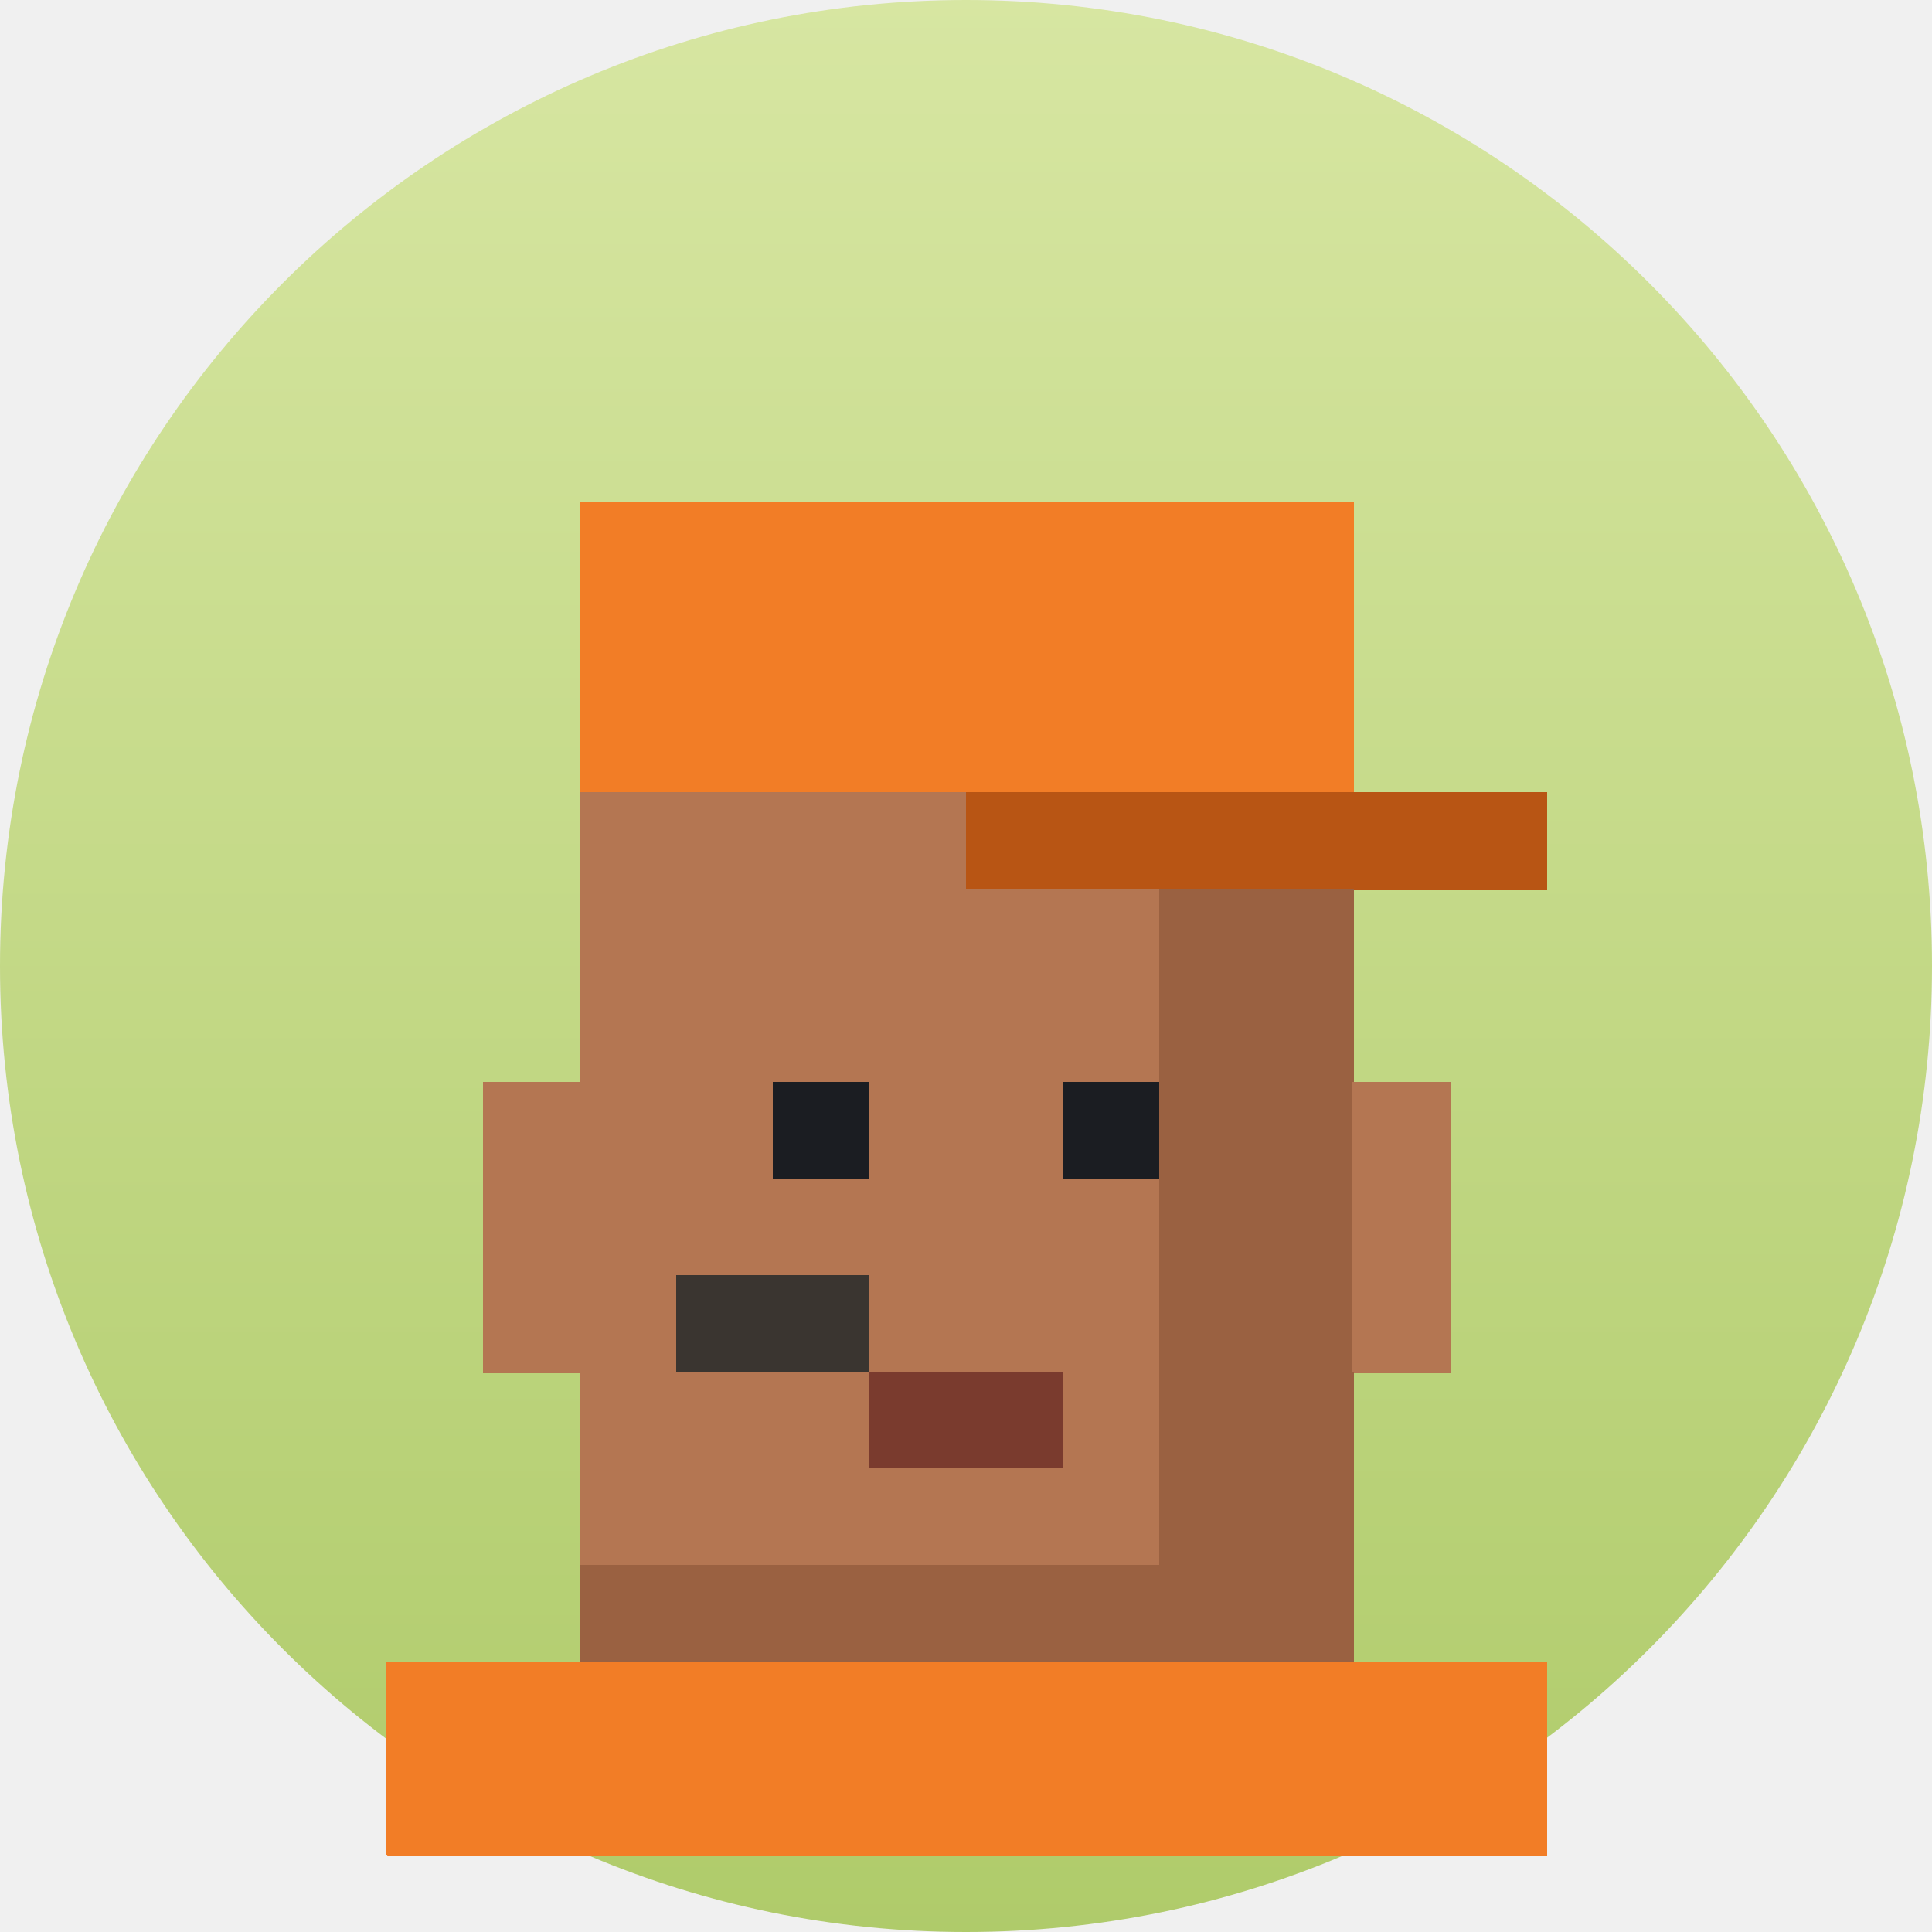
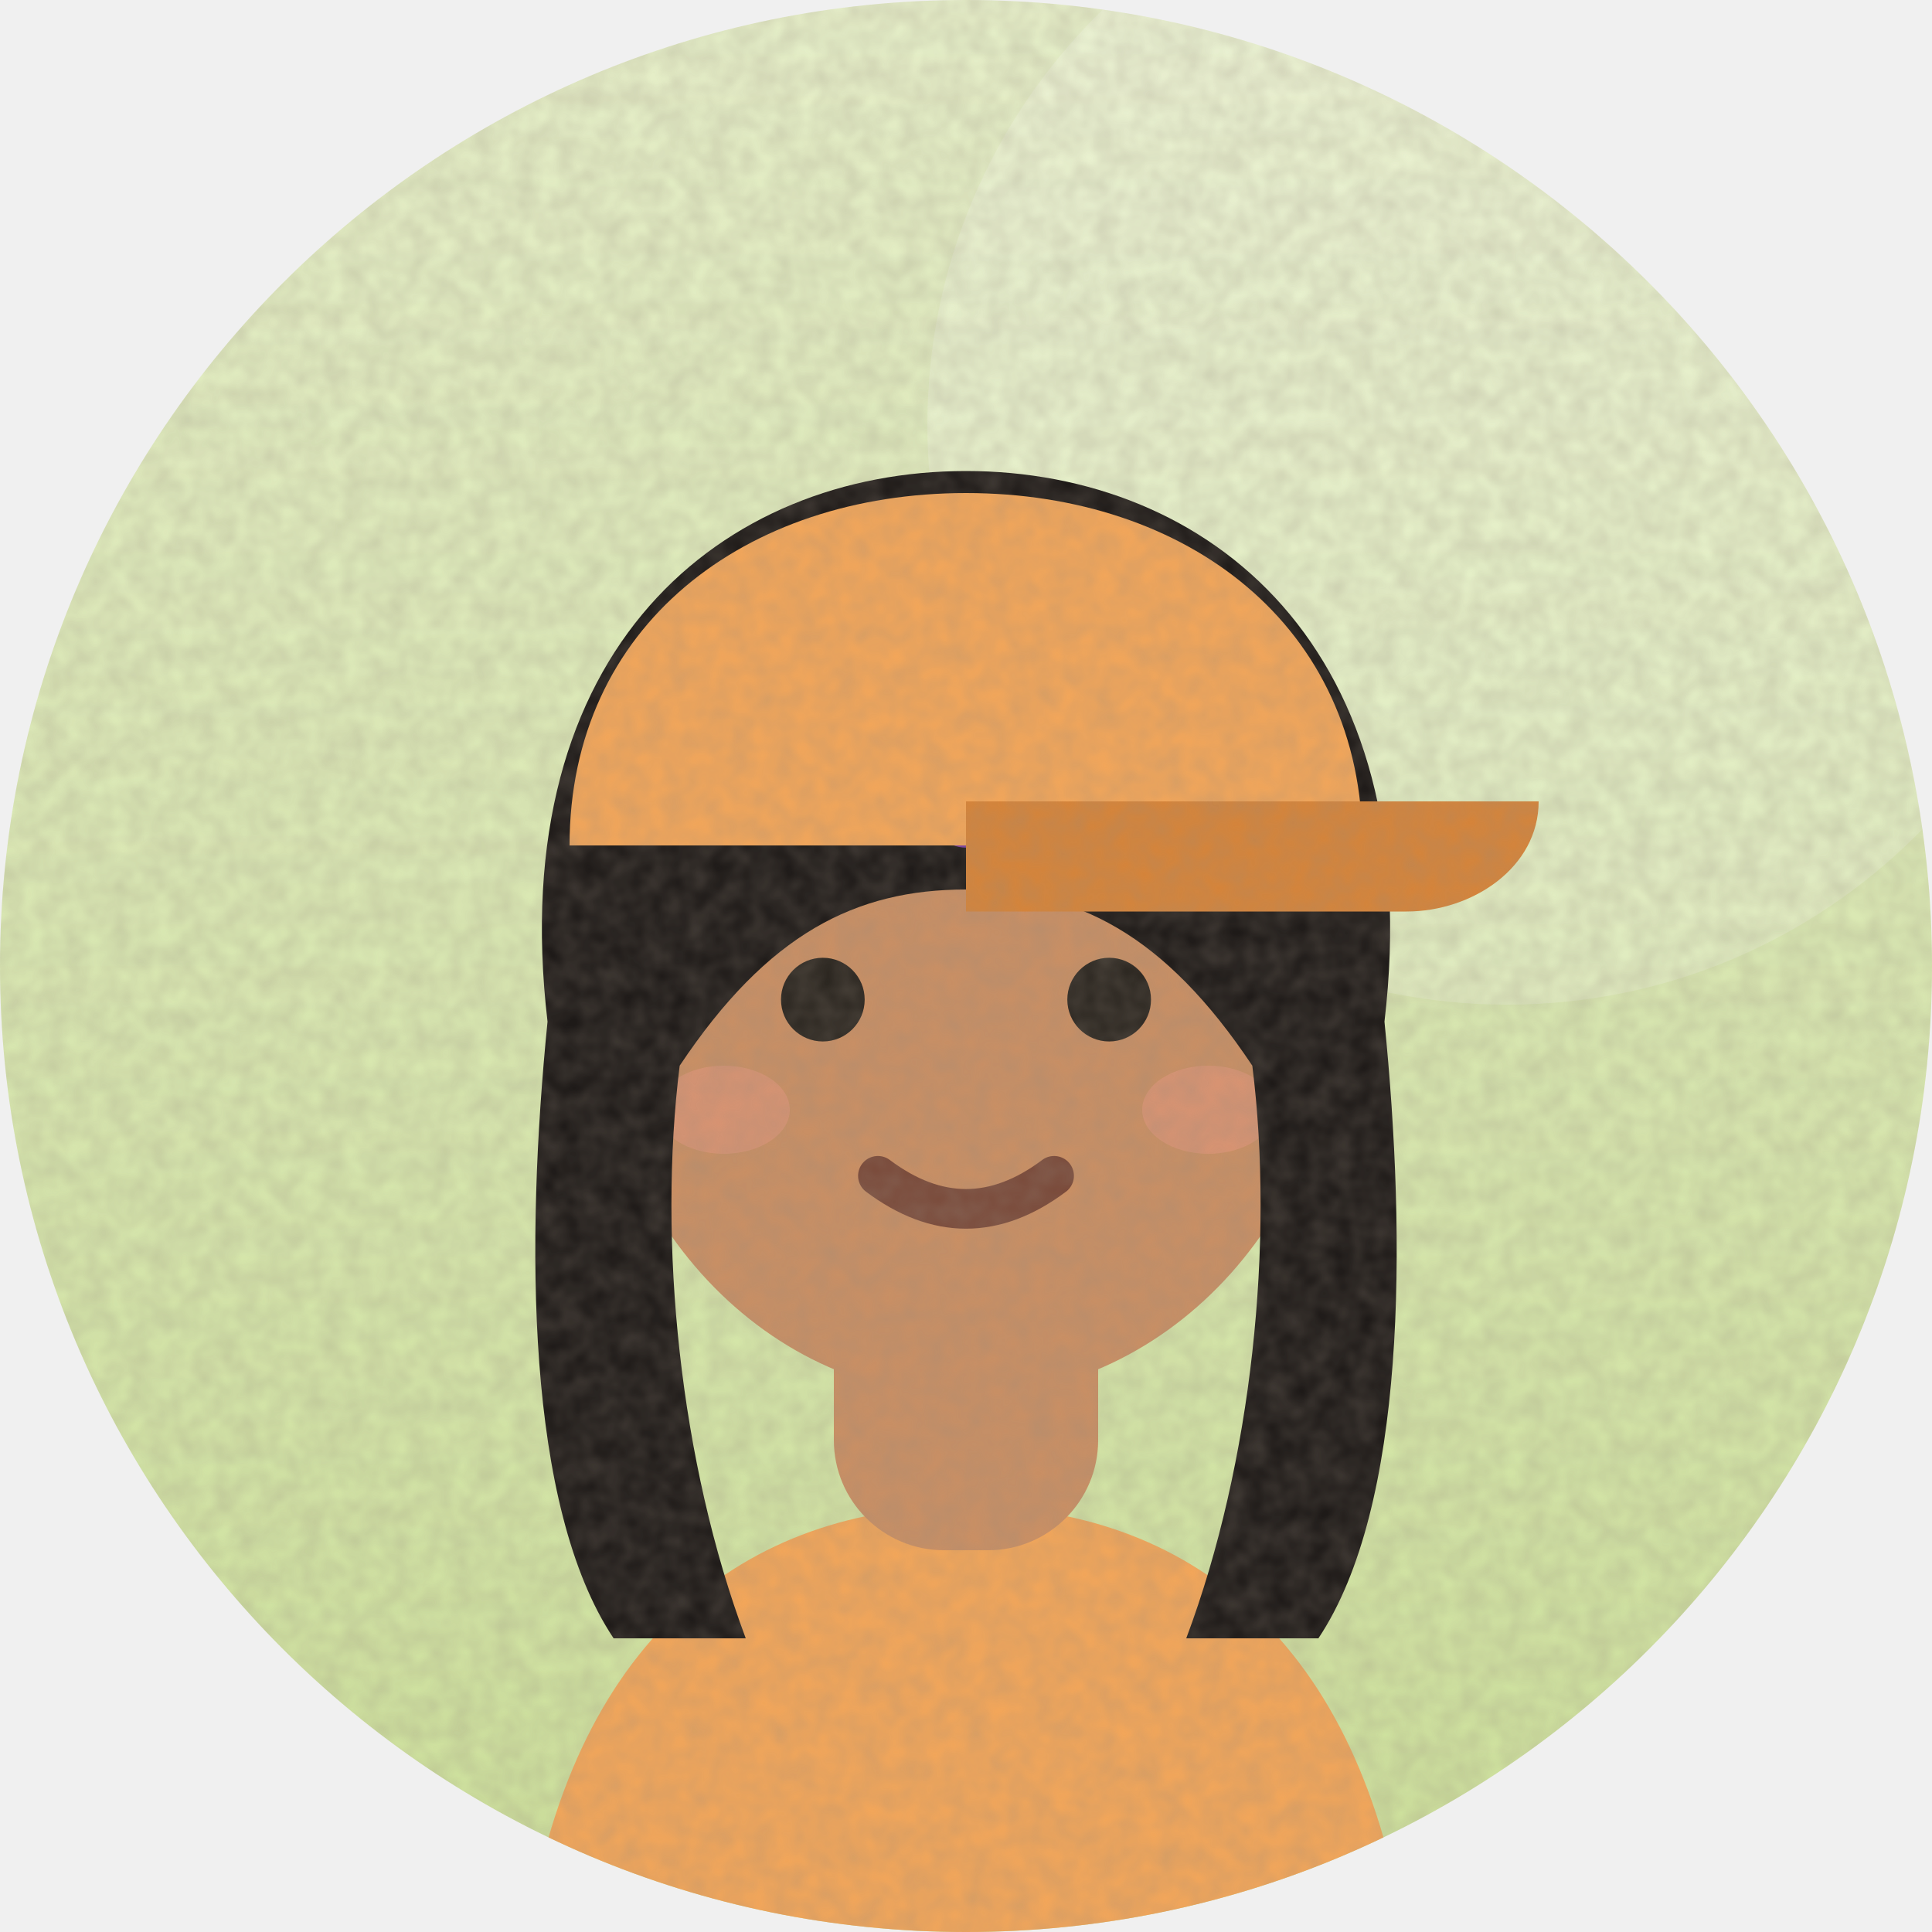
- <svg xmlns="http://www.w3.org/2000/svg" viewBox="0 0 20 20" shape-rendering="crispEdges">
+ <svg xmlns="http://www.w3.org/2000/svg" viewBox="0 0 100 100">
  <defs>
-     <linearGradient id="bg" x1="0" y1="0" x2="0" y2="1">
-       <stop offset="0" stop-color="#D7E6A2" />
-       <stop offset="1" stop-color="#AFCB6A" />
+     <linearGradient id="b7" x1="0" y1="0" x2="0" y2="1">
+       <stop offset="0" stop-color="#E6EFC9" />
+       <stop offset="1" stop-color="#CCE09A" />
    </linearGradient>
+     <clipPath id="c7">
+       <circle cx="50" cy="50" r="50" />
+     </clipPath>
+     <filter id="g8" x="0" y="0" width="100%" height="100%">
+       <feTurbulence type="fractalNoise" baseFrequency=".9" numOctaves="2" seed="8" />
+       <feColorMatrix values="0 0 0 0 .3  0 0 0 0 .25  0 0 0 0 .2  0 0 0 .35 -.05" />
+       <feComposite in2="SourceGraphic" operator="in" />
+     </filter>
  </defs>
-   <circle cx="10" cy="10" r="10" fill="url(#bg)" shape-rendering="geometricPrecision" />
-   <defs>
-     <clipPath id="c">
-       <circle cx="10" cy="10" r="10" />
-     </clipPath>
-   </defs>
-   <g clip-path="url(#c)" transform="translate(2 3.2)">
-     <rect x="4" y="2" width="1.02" height="1.02" fill="#F27D26" />
-     <rect x="5" y="2" width="1.02" height="1.02" fill="#F27D26" />
-     <rect x="6" y="2" width="1.02" height="1.02" fill="#F27D26" />
-     <rect x="7" y="2" width="1.02" height="1.02" fill="#F27D26" />
-     <rect x="8" y="2" width="1.02" height="1.02" fill="#F27D26" />
-     <rect x="9" y="2" width="1.02" height="1.02" fill="#F27D26" />
-     <rect x="10" y="2" width="1.02" height="1.02" fill="#F27D26" />
-     <rect x="11" y="2" width="1.02" height="1.02" fill="#F27D26" />
-     <rect x="4" y="3" width="1.02" height="1.02" fill="#F27D26" />
-     <rect x="5" y="3" width="1.02" height="1.02" fill="#F27D26" />
-     <rect x="6" y="3" width="1.02" height="1.02" fill="#F27D26" />
-     <rect x="7" y="3" width="1.02" height="1.02" fill="#F27D26" />
-     <rect x="8" y="3" width="1.02" height="1.02" fill="#F27D26" />
-     <rect x="9" y="3" width="1.02" height="1.02" fill="#F27D26" />
-     <rect x="10" y="3" width="1.02" height="1.02" fill="#F27D26" />
-     <rect x="11" y="3" width="1.02" height="1.02" fill="#F27D26" />
-     <rect x="4" y="4" width="1.02" height="1.02" fill="#F27D26" />
-     <rect x="5" y="4" width="1.02" height="1.02" fill="#F27D26" />
-     <rect x="6" y="4" width="1.02" height="1.02" fill="#F27D26" />
-     <rect x="7" y="4" width="1.02" height="1.02" fill="#F27D26" />
-     <rect x="8" y="4" width="1.02" height="1.02" fill="#F27D26" />
-     <rect x="9" y="4" width="1.02" height="1.02" fill="#F27D26" />
-     <rect x="10" y="4" width="1.02" height="1.02" fill="#F27D26" />
-     <rect x="11" y="4" width="1.02" height="1.02" fill="#F27D26" />
-     <rect x="4" y="5" width="1.02" height="1.02" fill="#B47652" />
-     <rect x="5" y="5" width="1.02" height="1.02" fill="#B47652" />
-     <rect x="6" y="5" width="1.02" height="1.02" fill="#B47652" />
-     <rect x="7" y="5" width="1.02" height="1.02" fill="#B47652" />
-     <rect x="8" y="5" width="1.02" height="1.02" fill="#B85514" />
-     <rect x="9" y="5" width="1.02" height="1.02" fill="#B85514" />
-     <rect x="10" y="5" width="1.02" height="1.02" fill="#B85514" />
-     <rect x="11" y="5" width="1.02" height="1.02" fill="#B85514" />
-     <rect x="12" y="5" width="1.02" height="1.02" fill="#B85514" />
-     <rect x="13" y="5" width="1.02" height="1.02" fill="#B85514" />
-     <rect x="4" y="6" width="1.02" height="1.02" fill="#B47652" />
-     <rect x="5" y="6" width="1.02" height="1.02" fill="#B47652" />
-     <rect x="6" y="6" width="1.02" height="1.02" fill="#B47652" />
-     <rect x="7" y="6" width="1.02" height="1.02" fill="#B47652" />
-     <rect x="8" y="6" width="1.02" height="1.02" fill="#B47652" />
-     <rect x="9" y="6" width="1.02" height="1.02" fill="#B47652" />
-     <rect x="10" y="6" width="1.02" height="1.02" fill="#9A6141" />
-     <rect x="11" y="6" width="1.02" height="1.02" fill="#9A6141" />
-     <rect x="4" y="7" width="1.02" height="1.02" fill="#B47652" />
-     <rect x="5" y="7" width="1.02" height="1.02" fill="#B47652" />
-     <rect x="6" y="7" width="1.02" height="1.02" fill="#B47652" />
-     <rect x="7" y="7" width="1.02" height="1.02" fill="#B47652" />
-     <rect x="8" y="7" width="1.02" height="1.02" fill="#B47652" />
-     <rect x="9" y="7" width="1.02" height="1.02" fill="#B47652" />
-     <rect x="10" y="7" width="1.02" height="1.02" fill="#9A6141" />
-     <rect x="11" y="7" width="1.02" height="1.02" fill="#9A6141" />
-     <rect x="3" y="8" width="1.02" height="1.02" fill="#B47652" />
-     <rect x="4" y="8" width="1.02" height="1.02" fill="#B47652" />
-     <rect x="5" y="8" width="1.02" height="1.02" fill="#B47652" />
-     <rect x="6" y="8" width="1.02" height="1.02" fill="#1B1D22" />
-     <rect x="7" y="8" width="1.02" height="1.02" fill="#B47652" />
-     <rect x="8" y="8" width="1.02" height="1.02" fill="#B47652" />
-     <rect x="9" y="8" width="1.02" height="1.02" fill="#1B1D22" />
-     <rect x="10" y="8" width="1.02" height="1.02" fill="#9A6141" />
-     <rect x="11" y="8" width="1.02" height="1.02" fill="#9A6141" />
-     <rect x="12" y="8" width="1.02" height="1.02" fill="#B47652" />
-     <rect x="3" y="9" width="1.02" height="1.02" fill="#B47652" />
-     <rect x="4" y="9" width="1.02" height="1.02" fill="#B47652" />
-     <rect x="5" y="9" width="1.02" height="1.02" fill="#B47652" />
-     <rect x="6" y="9" width="1.02" height="1.02" fill="#B47652" />
-     <rect x="7" y="9" width="1.02" height="1.02" fill="#B47652" />
-     <rect x="8" y="9" width="1.02" height="1.02" fill="#B47652" />
-     <rect x="9" y="9" width="1.02" height="1.02" fill="#B47652" />
-     <rect x="10" y="9" width="1.02" height="1.02" fill="#9A6141" />
-     <rect x="11" y="9" width="1.02" height="1.02" fill="#9A6141" />
-     <rect x="12" y="9" width="1.02" height="1.02" fill="#B47652" />
-     <rect x="3" y="10" width="1.02" height="1.02" fill="#B47652" />
-     <rect x="4" y="10" width="1.02" height="1.02" fill="#B47652" />
-     <rect x="5" y="10" width="1.02" height="1.02" fill="#3A3530" />
-     <rect x="6" y="10" width="1.02" height="1.02" fill="#3A3530" />
-     <rect x="7" y="10" width="1.02" height="1.02" fill="#B47652" />
-     <rect x="8" y="10" width="1.02" height="1.02" fill="#B47652" />
-     <rect x="9" y="10" width="1.02" height="1.02" fill="#B47652" />
-     <rect x="10" y="10" width="1.02" height="1.02" fill="#9A6141" />
-     <rect x="11" y="10" width="1.02" height="1.02" fill="#9A6141" />
-     <rect x="12" y="10" width="1.02" height="1.02" fill="#B47652" />
-     <rect x="4" y="11" width="1.02" height="1.02" fill="#B47652" />
-     <rect x="5" y="11" width="1.02" height="1.02" fill="#B47652" />
-     <rect x="6" y="11" width="1.02" height="1.02" fill="#B47652" />
-     <rect x="7" y="11" width="1.02" height="1.02" fill="#7A3B2E" />
-     <rect x="8" y="11" width="1.02" height="1.02" fill="#7A3B2E" />
-     <rect x="9" y="11" width="1.02" height="1.02" fill="#B47652" />
-     <rect x="10" y="11" width="1.02" height="1.02" fill="#9A6141" />
-     <rect x="11" y="11" width="1.02" height="1.02" fill="#9A6141" />
-     <rect x="4" y="12" width="1.02" height="1.02" fill="#B47652" />
-     <rect x="5" y="12" width="1.02" height="1.02" fill="#B47652" />
-     <rect x="6" y="12" width="1.02" height="1.02" fill="#B47652" />
-     <rect x="7" y="12" width="1.02" height="1.02" fill="#B47652" />
-     <rect x="8" y="12" width="1.02" height="1.02" fill="#B47652" />
-     <rect x="9" y="12" width="1.02" height="1.02" fill="#B47652" />
-     <rect x="10" y="12" width="1.02" height="1.02" fill="#9A6141" />
-     <rect x="11" y="12" width="1.02" height="1.02" fill="#9A6141" />
-     <rect x="4" y="13" width="1.02" height="1.02" fill="#9A6141" />
-     <rect x="5" y="13" width="1.02" height="1.02" fill="#9A6141" />
-     <rect x="6" y="13" width="1.02" height="1.02" fill="#9A6141" />
-     <rect x="7" y="13" width="1.02" height="1.02" fill="#9A6141" />
-     <rect x="8" y="13" width="1.02" height="1.02" fill="#9A6141" />
-     <rect x="9" y="13" width="1.02" height="1.02" fill="#9A6141" />
-     <rect x="10" y="13" width="1.02" height="1.02" fill="#9A6141" />
-     <rect x="11" y="13" width="1.02" height="1.02" fill="#9A6141" />
-     <rect x="2" y="14" width="1.02" height="1.02" fill="#F27D26" />
-     <rect x="3" y="14" width="1.02" height="1.02" fill="#F27D26" />
-     <rect x="4" y="14" width="1.02" height="1.02" fill="#F27D26" />
-     <rect x="5" y="14" width="1.02" height="1.02" fill="#F27D26" />
-     <rect x="6" y="14" width="1.02" height="1.02" fill="#F27D26" />
-     <rect x="7" y="14" width="1.02" height="1.02" fill="#F27D26" />
-     <rect x="8" y="14" width="1.02" height="1.02" fill="#F27D26" />
-     <rect x="9" y="14" width="1.02" height="1.02" fill="#F27D26" />
-     <rect x="10" y="14" width="1.02" height="1.02" fill="#F27D26" />
-     <rect x="11" y="14" width="1.02" height="1.02" fill="#F27D26" />
-     <rect x="12" y="14" width="1.02" height="1.02" fill="#F27D26" />
-     <rect x="13" y="14" width="1.02" height="1.02" fill="#F27D26" />
-     <rect x="2" y="15" width="1.02" height="1.02" fill="#F27D26" />
-     <rect x="3" y="15" width="1.02" height="1.02" fill="#F27D26" />
-     <rect x="4" y="15" width="1.02" height="1.02" fill="#F27D26" />
-     <rect x="5" y="15" width="1.02" height="1.02" fill="#F27D26" />
-     <rect x="6" y="15" width="1.02" height="1.02" fill="#F27D26" />
-     <rect x="7" y="15" width="1.02" height="1.02" fill="#F27D26" />
-     <rect x="8" y="15" width="1.02" height="1.02" fill="#F27D26" />
-     <rect x="9" y="15" width="1.02" height="1.02" fill="#F27D26" />
-     <rect x="10" y="15" width="1.02" height="1.02" fill="#F27D26" />
-     <rect x="11" y="15" width="1.02" height="1.02" fill="#F27D26" />
-     <rect x="12" y="15" width="1.02" height="1.02" fill="#F27D26" />
-     <rect x="13" y="15" width="1.02" height="1.02" fill="#F27D26" />
+   <g clip-path="url(#c7)">
+     <rect width="100" height="100" fill="url(#b7)" />
+     <circle cx="78" cy="22" r="30" fill="#fff" opacity=".18" />
+     <g transform="translate(50 62) scale(1.14) translate(-50 -58)">
+       <path d="M30 92c2-14 10-20 20-20s18 6 20 20" fill="#F2A65A" />
+       <rect x="44" y="60" width="12" height="14" rx="5" fill="#C98F64" />
+       <ellipse cx="50" cy="48" rx="17" ry="19" fill="#C98F64" />
+       <circle cx="43.5" cy="49" r="1.9" fill="#2B2620" />
+       <circle cx="56.5" cy="49" r="1.9" fill="#2B2620" />
+       <path d="M46 57q4 3 8 0" stroke="#7A4A3A" stroke-width="1.8" fill="none" stroke-linecap="round" />
+       <ellipse cx="39" cy="54" rx="3" ry="2" fill="#F29C8C" opacity=".35" />
+       <ellipse cx="61" cy="54" rx="3" ry="2" fill="#F29C8C" opacity=".35" />
+       <path d="M31 50c-2-17 8-25 19-25s21 8 19 25c1 10 1 22-3 28h-6c3-8 4-18 3-26-4-6-8-8-13-8s-9 2-13 8c-1 8 0 18 3 26h-6c-4-6-4-18-3-28z" fill="#1E1A18" />
+       <circle cx="50" cy="40.5" r="1.6" fill="#7A3BA0" />
+       <path d="M32 42c0-10 8-16 18-16s18 6 18 16z" fill="#F2A65A" />
+       <path d="M50 40h26c0 3-3 5-6 5H50z" fill="#D5843A" />
+     </g>
+     <rect width="100" height="100" fill="#fff" filter="url(#g8)" />
  </g>
</svg>
